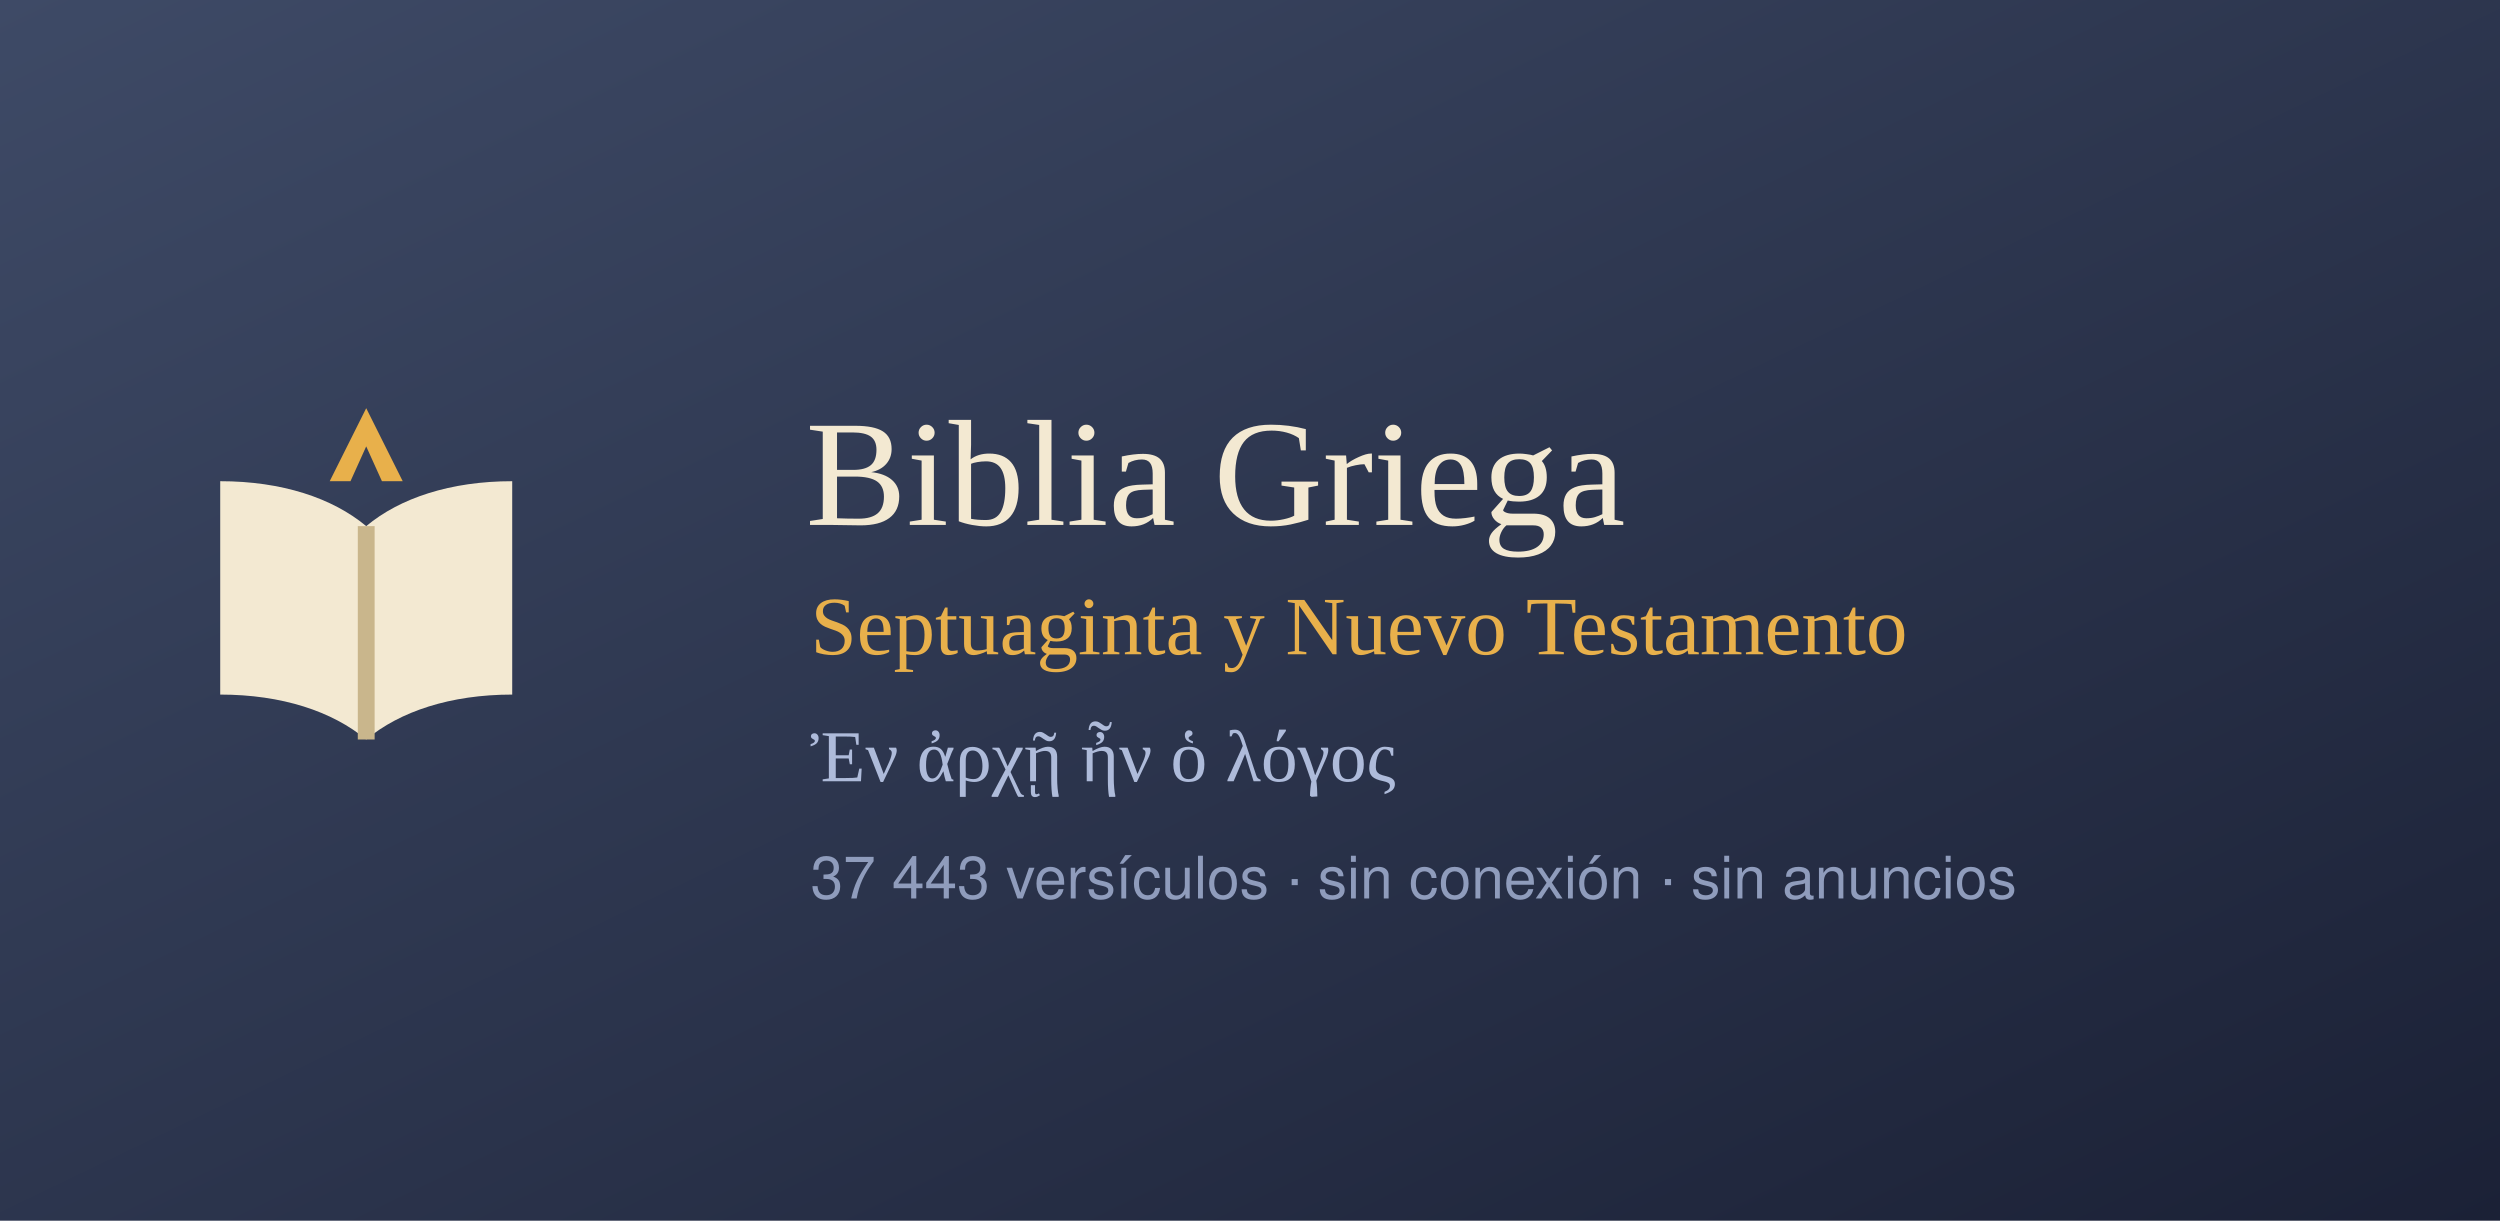
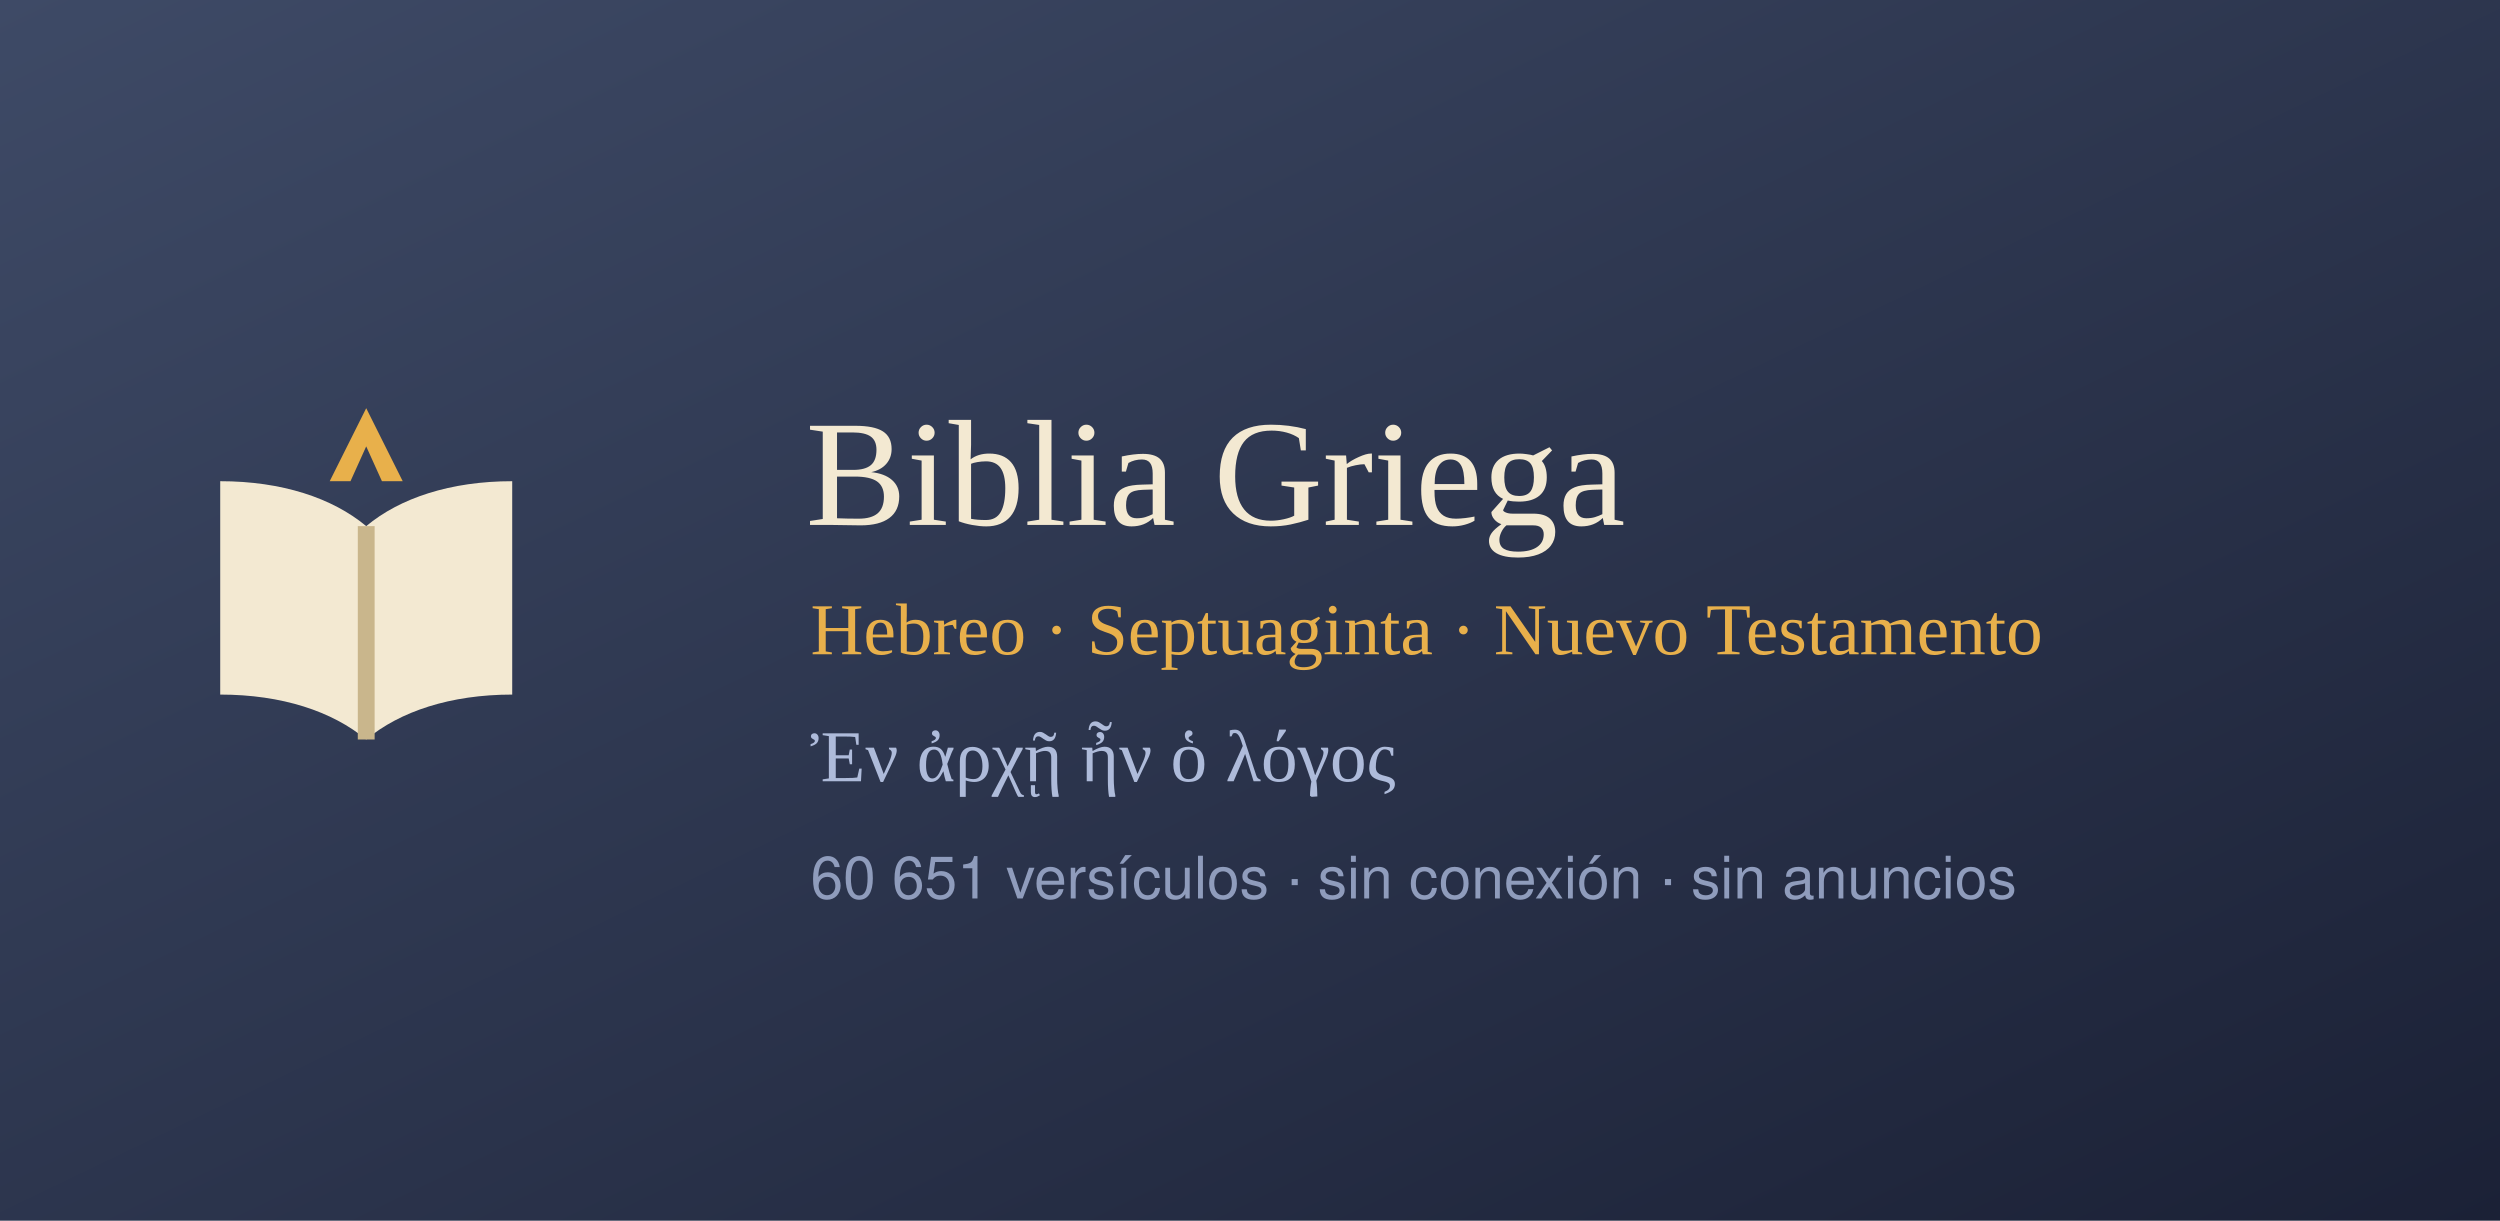
<svg xmlns="http://www.w3.org/2000/svg" width="1024" height="500" viewBox="0 0 1024 500">
  <defs>
    <linearGradient id="fondo" x1="0" y1="0" x2="1" y2="1">
      <stop offset="0%" stop-color="#3E4A66" />
      <stop offset="100%" stop-color="#1B2136" />
    </linearGradient>
  </defs>
  <rect width="1024" height="500" fill="url(#fondo)" />
  <g transform="translate(150 250) scale(2.3) translate(-54 -56)">
    <path fill="#F3E9D2" d="M54,41 C48,36 39,33 28,33 L28,71 C39,71 48,74 54,79 Z" />
    <path fill="#F3E9D2" d="M54,41 C60,36 69,33 80,33 L80,71 C69,71 60,74 54,79 Z" />
    <path fill="#C9B68C" d="M52.5,41 L55.5,41 L55.5,79 L52.5,79 Z" />
    <path fill="#E8B04B" d="M54,20 L60.5,33 L56.8,33 L54,26.8 L51.2,33 L47.5,33 Z" />
  </g>
  <text x="330" y="215" font-family="Georgia, 'Times New Roman', serif" font-size="62" fill="#F3E9D2">Biblia Griega</text>
-   <text x="332" y="268" font-family="Georgia, 'Times New Roman', serif" font-size="34" fill="#E8B04B">Septuaginta y Nuevo Testamento</text>
+   <text x="332" y="268" font-family="Georgia, 'Times New Roman', serif" font-size="30" fill="#E8B04B">Hebreo · Septuaginta · Nuevo Testamento</text>
  <text x="332" y="320" font-family="Georgia, 'Times New Roman', serif" font-size="30" fill="#AEBBDA">Ἐν ἀρχῇ ἦν ὁ λόγος</text>
-   <text x="332" y="368" font-family="Helvetica, Arial, sans-serif" font-size="24" fill="#8F9CBC">37 443 versículos · sin conexión · sin anuncios</text>
+   <text x="332" y="368" font-family="Helvetica, Arial, sans-serif" font-size="24" fill="#8F9CBC">60 651 versículos · sin conexión · sin anuncios</text>
</svg>
